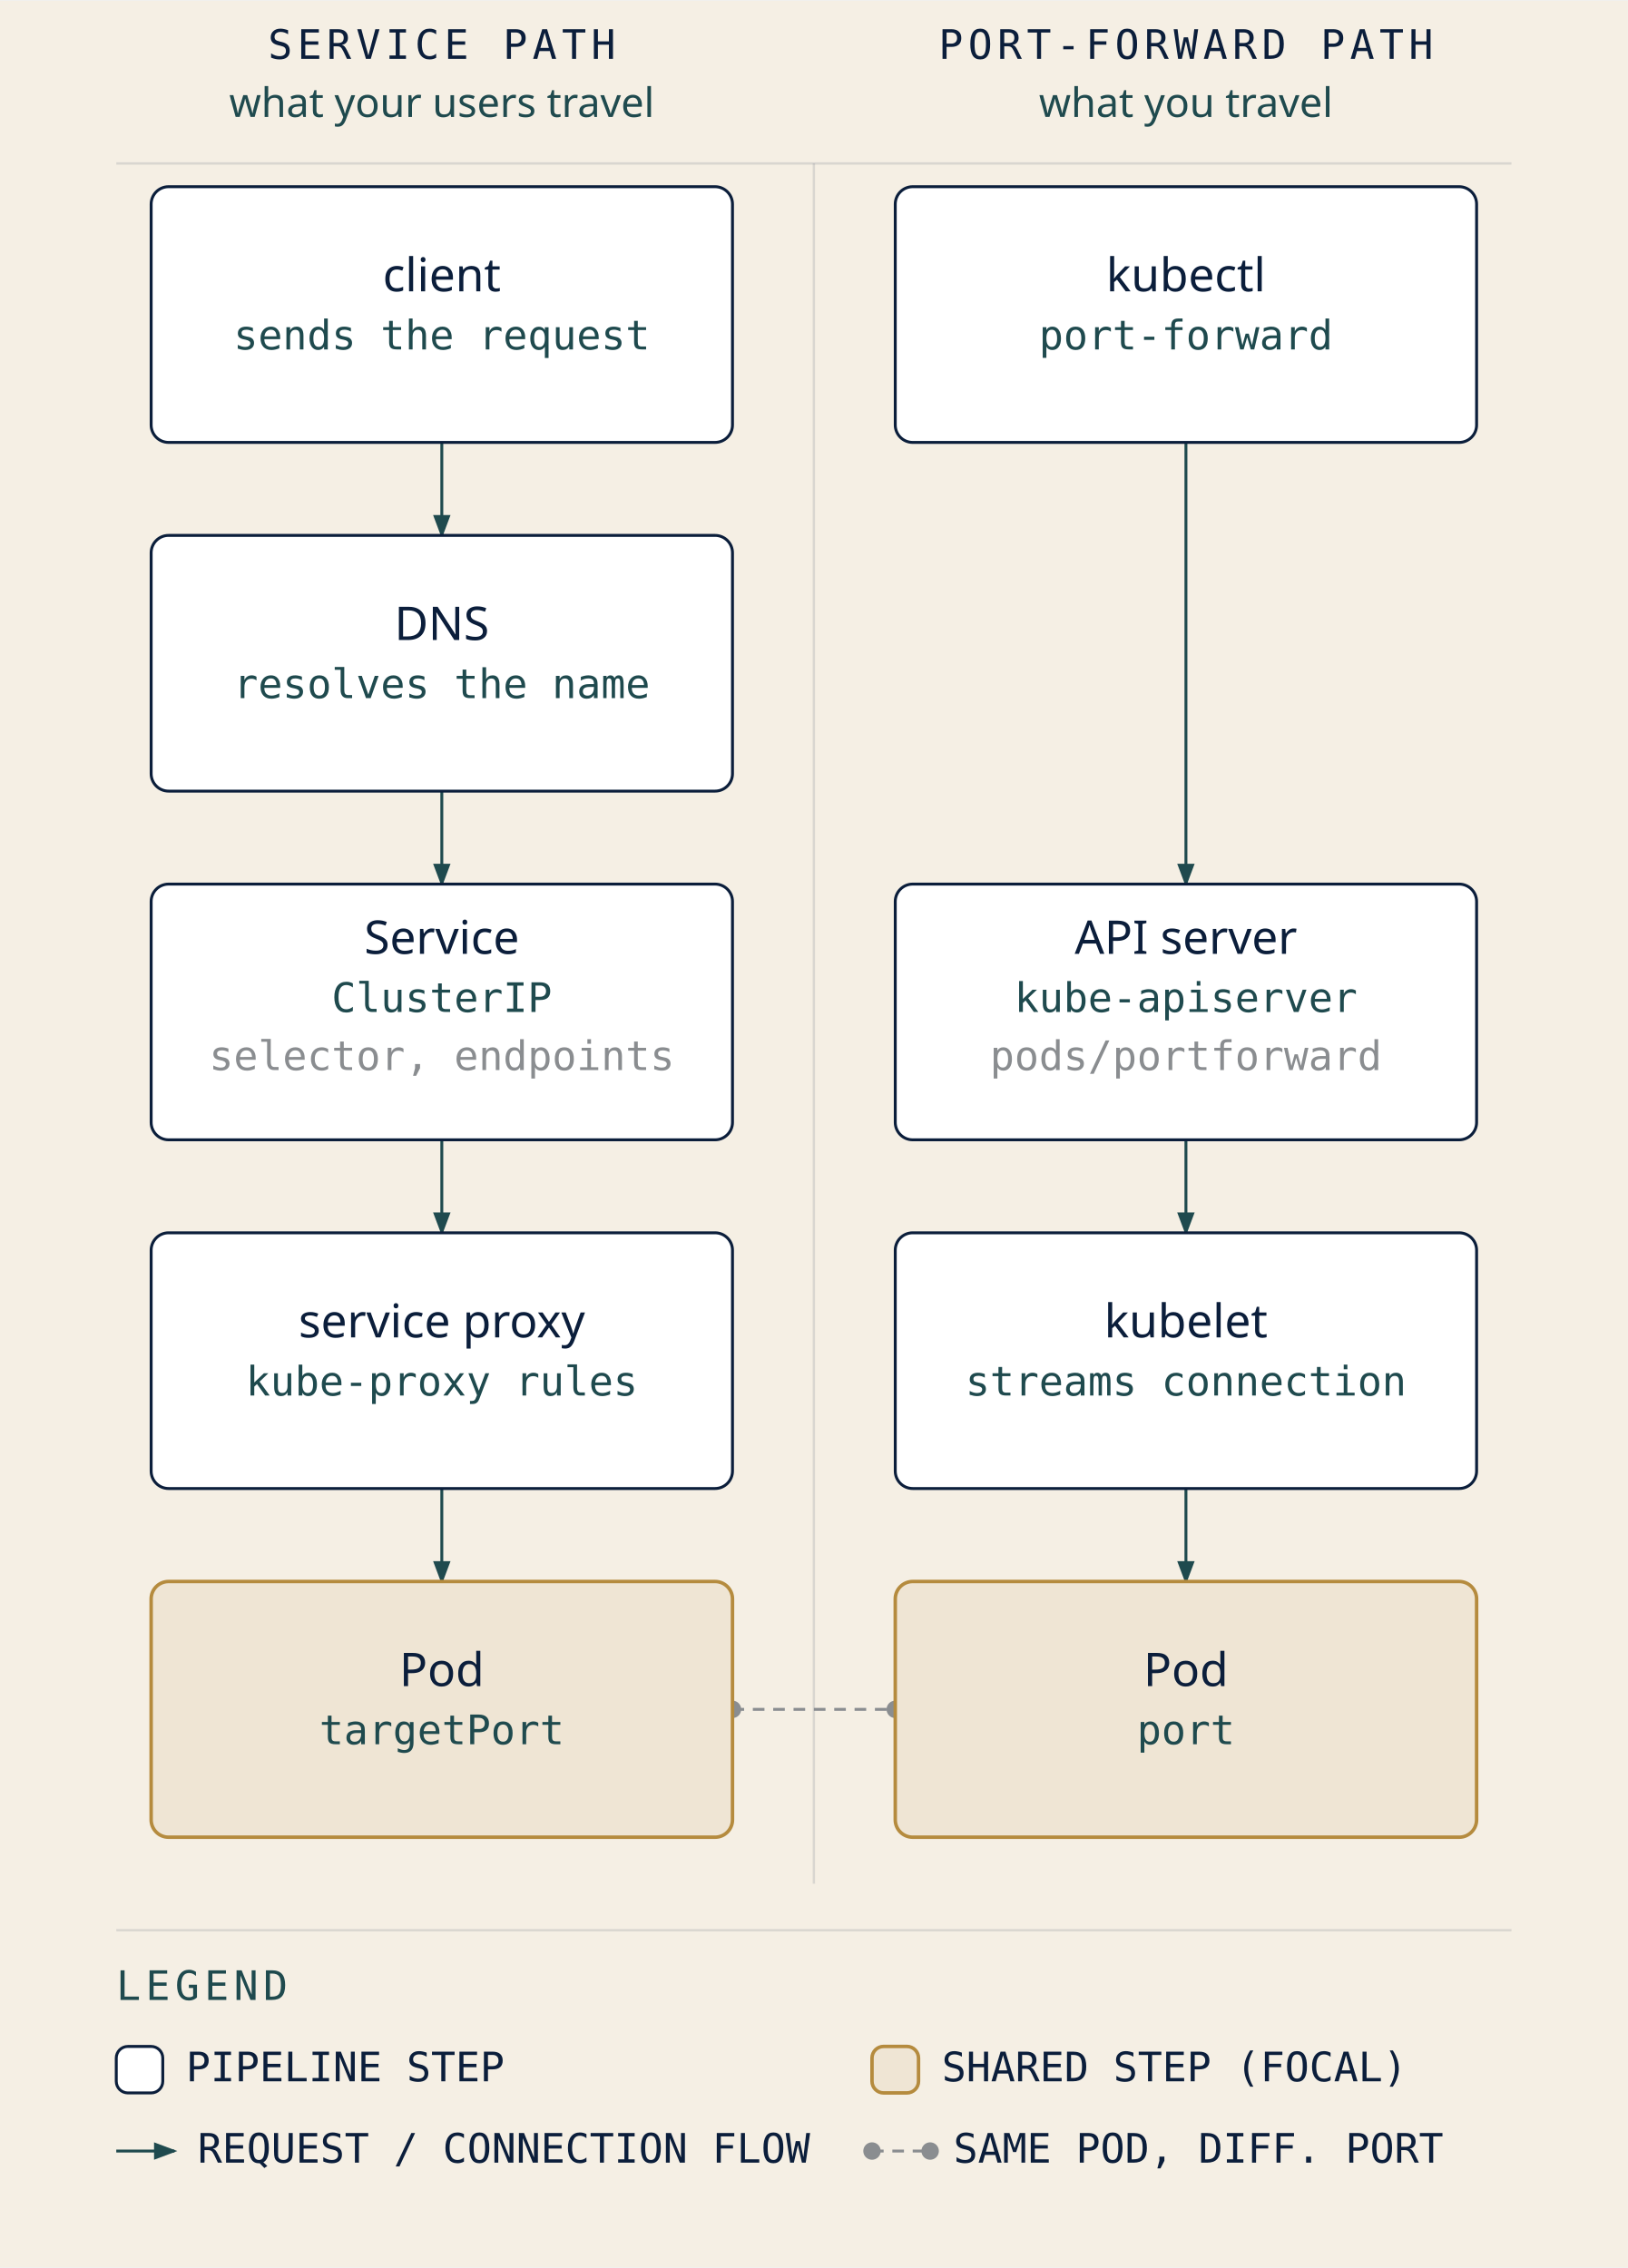
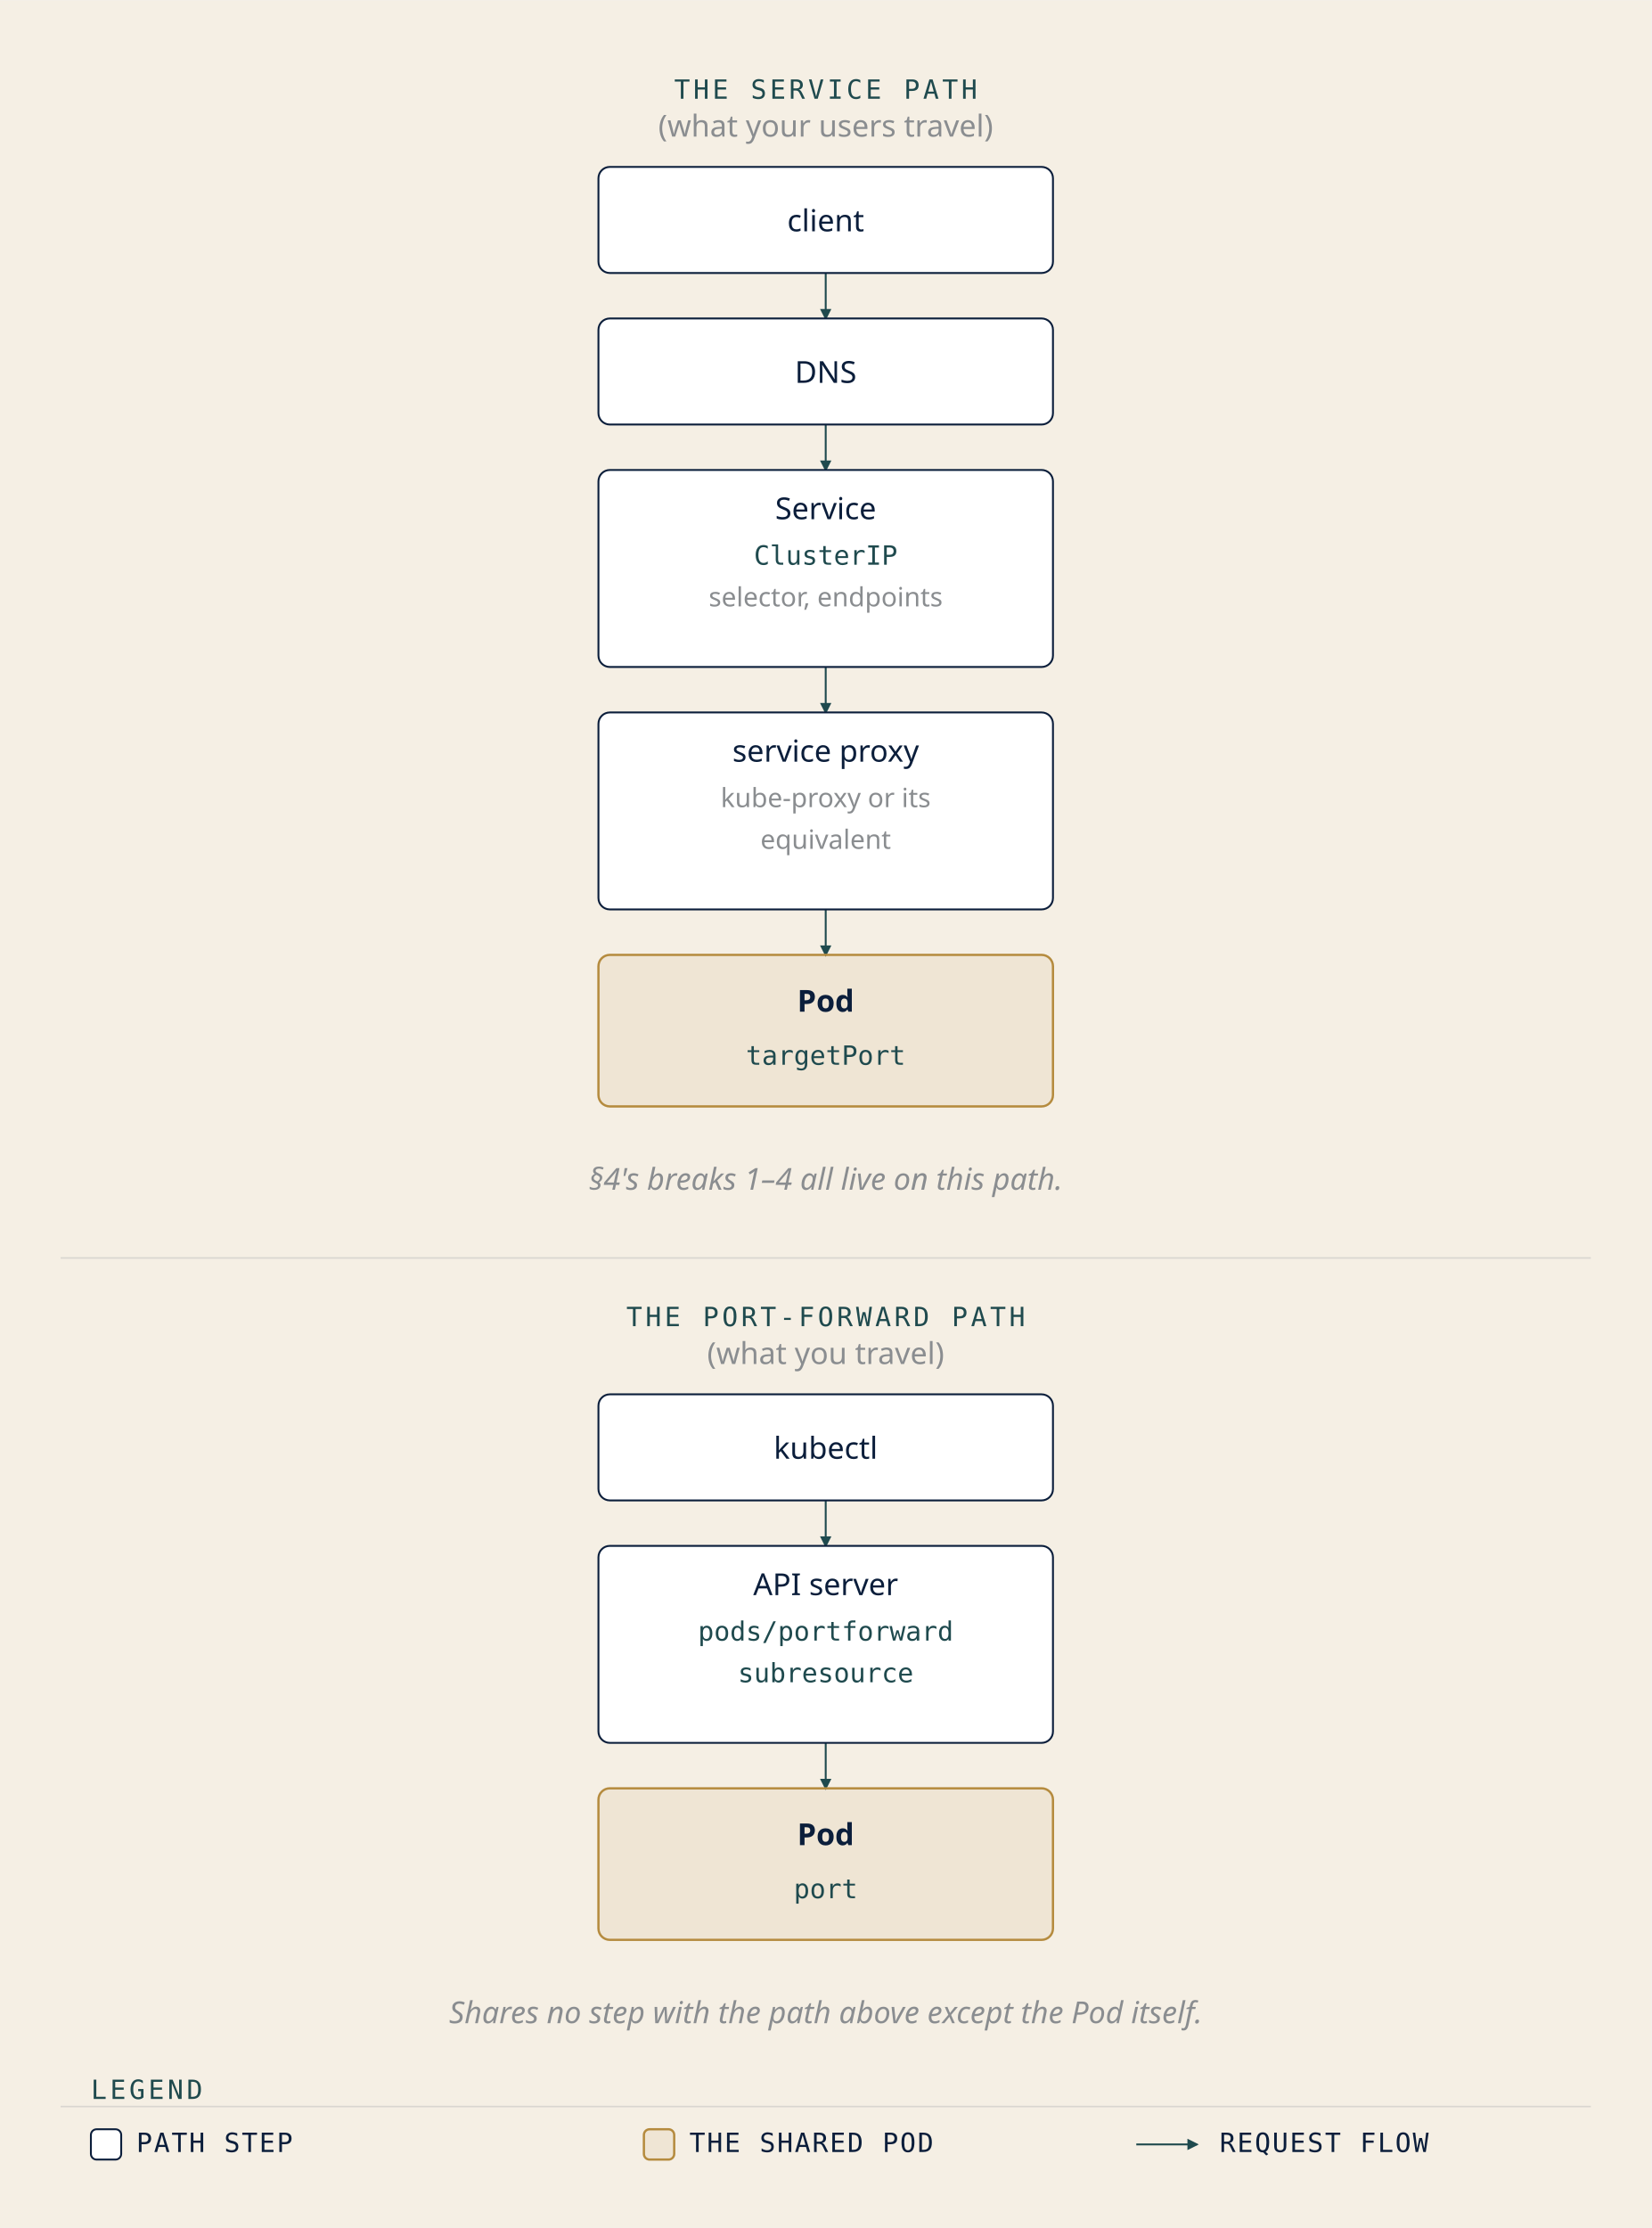
- <svg xmlns="http://www.w3.org/2000/svg" viewBox="0 0 560 780" role="img" aria-labelledby="ch16-fig03-portforward-vs-service-path-title ch16-fig03-portforward-vs-service-path-desc" width="640" height="892">
+ <svg xmlns="http://www.w3.org/2000/svg" viewBox="0 0 872 1176" role="img" aria-labelledby="ch16-fig03-title ch16-fig03-desc" width="920" height="1241">
  <defs>
-     <marker id="arr-muted" markerWidth="8" markerHeight="6" refX="7" refY="3" orient="auto">
-       <polygon points="0 0, 8 3, 0 6" fill="#1F4A4E" />
+     <marker id="arr-muted" markerWidth="6" markerHeight="6" refX="5" refY="3" orient="auto">
+       <path d="M0,0 L6,3 L0,6 Z" fill="#1F4A4E" />
    </marker>
-     <marker id="arr-accent" markerWidth="8" markerHeight="6" refX="7" refY="3" orient="auto">
-       <polygon points="0 0, 8 3, 0 6" fill="#B58B3E" />
+     <marker id="arr-accent" markerWidth="6" markerHeight="6" refX="5" refY="3" orient="auto">
+       <path d="M0,0 L6,3 L0,6 Z" fill="#B58B3E" />
    </marker>
-     <marker id="arr-link" markerWidth="8" markerHeight="6" refX="7" refY="3" orient="auto">
-       <polygon points="0 0, 8 3, 0 6" fill="#1F4A4E" />
+     <marker id="arr-link" markerWidth="6" markerHeight="6" refX="5" refY="3" orient="auto">
+       <path d="M0,0 L6,3 L0,6 Z" fill="#1F4A4E" />
    </marker>
  </defs>
-   <rect width="560" height="780" fill="#F5EFE4" />
-   <line x1="40" y1="56" x2="520" y2="56" stroke="rgba(11,30,59,0.12)" stroke-width="0.8" />
-   <line x1="280" y1="56" x2="280" y2="648" stroke="rgba(11,30,59,0.12)" stroke-width="0.8" />
-   <line x1="40" y1="664" x2="520" y2="664" stroke="rgba(11,30,59,0.12)" stroke-width="0.8" />
-   <text x="152" y="20" text-anchor="middle" fill="#0B1E3B" font-family="'Fira Mono', monospace" font-size="14" font-weight="500" letter-spacing="0.12em">SERVICE PATH</text>
-   <text x="152" y="40" text-anchor="middle" fill="#1F4A4E" font-family="'Fira Sans', sans-serif" font-size="14">what your users travel</text>
-   <text x="408" y="20" text-anchor="middle" fill="#0B1E3B" font-family="'Fira Mono', monospace" font-size="14" font-weight="500" letter-spacing="0.12em">PORT-FORWARD PATH</text>
-   <text x="408" y="40" text-anchor="middle" fill="#1F4A4E" font-family="'Fira Sans', sans-serif" font-size="14">what you travel</text>
-   <line x1="152" y1="152" x2="152" y2="184" stroke="#1F4A4E" stroke-width="1" marker-end="url(#arr-muted)" />
-   <line x1="152" y1="272" x2="152" y2="304" stroke="#1F4A4E" stroke-width="1" marker-end="url(#arr-muted)" />
-   <line x1="152" y1="392" x2="152" y2="424" stroke="#1F4A4E" stroke-width="1" marker-end="url(#arr-muted)" />
-   <line x1="152" y1="512" x2="152" y2="544" stroke="#1F4A4E" stroke-width="1" marker-end="url(#arr-muted)" />
-   <line x1="408" y1="152" x2="408" y2="304" stroke="#1F4A4E" stroke-width="1" marker-end="url(#arr-muted)" />
-   <line x1="408" y1="392" x2="408" y2="424" stroke="#1F4A4E" stroke-width="1" marker-end="url(#arr-muted)" />
-   <line x1="408" y1="512" x2="408" y2="544" stroke="#1F4A4E" stroke-width="1" marker-end="url(#arr-muted)" />
-   <line x1="252" y1="588" x2="308" y2="588" stroke="#8A8D90" stroke-width="1" stroke-dasharray="4,3" />
-   <circle cx="252" cy="588" r="3" fill="#8A8D90" />
-   <circle cx="308" cy="588" r="3" fill="#8A8D90" />
-   <rect x="52" y="64" width="200" height="88" rx="6" fill="#ffffff" stroke="#0B1E3B" stroke-width="1" />
-   <text x="152" y="100" text-anchor="middle" fill="#0B1E3B" font-family="'Fira Sans', sans-serif" font-size="16" font-weight="500">client</text>
-   <text x="152" y="120" text-anchor="middle" fill="#1F4A4E" font-family="'Fira Mono', monospace" font-size="14">sends the request</text>
-   <rect x="52" y="184" width="200" height="88" rx="6" fill="#ffffff" stroke="#0B1E3B" stroke-width="1" />
-   <text x="152" y="220" text-anchor="middle" fill="#0B1E3B" font-family="'Fira Sans', sans-serif" font-size="16" font-weight="500">DNS</text>
-   <text x="152" y="240" text-anchor="middle" fill="#1F4A4E" font-family="'Fira Mono', monospace" font-size="14">resolves the name</text>
-   <rect x="52" y="304" width="200" height="88" rx="6" fill="#ffffff" stroke="#0B1E3B" stroke-width="1" />
-   <text x="152" y="328" text-anchor="middle" fill="#0B1E3B" font-family="'Fira Sans', sans-serif" font-size="16" font-weight="500">Service</text>
-   <text x="152" y="348" text-anchor="middle" fill="#1F4A4E" font-family="'Fira Mono', monospace" font-size="14">ClusterIP</text>
-   <text x="152" y="368" text-anchor="middle" fill="#8A8D90" font-family="'Fira Mono', monospace" font-size="14">selector, endpoints</text>
-   <rect x="52" y="424" width="200" height="88" rx="6" fill="#ffffff" stroke="#0B1E3B" stroke-width="1" />
-   <text x="152" y="460" text-anchor="middle" fill="#0B1E3B" font-family="'Fira Sans', sans-serif" font-size="16" font-weight="500">service proxy</text>
-   <text x="152" y="480" text-anchor="middle" fill="#1F4A4E" font-family="'Fira Mono', monospace" font-size="14">kube-proxy rules</text>
-   <rect x="52" y="544" width="200" height="88" rx="6" fill="#F5EFE4" />
-   <rect x="52" y="544" width="200" height="88" rx="6" fill="#B58B3E" fill-opacity="0.10" stroke="#B58B3E" stroke-width="1.2" />
-   <text x="152" y="580" text-anchor="middle" fill="#0B1E3B" font-family="'Fira Sans', sans-serif" font-size="16" font-weight="500">Pod</text>
-   <text x="152" y="600" text-anchor="middle" fill="#1F4A4E" font-family="'Fira Mono', monospace" font-size="14">targetPort</text>
-   <rect x="308" y="64" width="200" height="88" rx="6" fill="#ffffff" stroke="#0B1E3B" stroke-width="1" />
-   <text x="408" y="100" text-anchor="middle" fill="#0B1E3B" font-family="'Fira Sans', sans-serif" font-size="16" font-weight="500">kubectl</text>
-   <text x="408" y="120" text-anchor="middle" fill="#1F4A4E" font-family="'Fira Mono', monospace" font-size="14">port-forward</text>
-   <rect x="308" y="304" width="200" height="88" rx="6" fill="#ffffff" stroke="#0B1E3B" stroke-width="1" />
-   <text x="408" y="328" text-anchor="middle" fill="#0B1E3B" font-family="'Fira Sans', sans-serif" font-size="16" font-weight="500">API server</text>
-   <text x="408" y="348" text-anchor="middle" fill="#1F4A4E" font-family="'Fira Mono', monospace" font-size="14">kube-apiserver</text>
-   <text x="408" y="368" text-anchor="middle" fill="#8A8D90" font-family="'Fira Mono', monospace" font-size="14">pods/portforward</text>
-   <rect x="308" y="424" width="200" height="88" rx="6" fill="#ffffff" stroke="#0B1E3B" stroke-width="1" />
-   <text x="408" y="460" text-anchor="middle" fill="#0B1E3B" font-family="'Fira Sans', sans-serif" font-size="16" font-weight="500">kubelet</text>
-   <text x="408" y="480" text-anchor="middle" fill="#1F4A4E" font-family="'Fira Mono', monospace" font-size="14">streams connection</text>
-   <rect x="308" y="544" width="200" height="88" rx="6" fill="#F5EFE4" />
-   <rect x="308" y="544" width="200" height="88" rx="6" fill="#B58B3E" fill-opacity="0.10" stroke="#B58B3E" stroke-width="1.2" />
-   <text x="408" y="580" text-anchor="middle" fill="#0B1E3B" font-family="'Fira Sans', sans-serif" font-size="16" font-weight="500">Pod</text>
-   <text x="408" y="600" text-anchor="middle" fill="#1F4A4E" font-family="'Fira Mono', monospace" font-size="14">port</text>
-   <text x="40" y="688" fill="#1F4A4E" font-family="'Fira Mono', monospace" font-size="14" font-weight="500" letter-spacing="0.12em">LEGEND</text>
-   <rect x="40" y="704" width="16" height="16" rx="4" fill="#ffffff" stroke="#0B1E3B" stroke-width="1" />
-   <text x="64" y="716" fill="#0B1E3B" font-family="'Fira Mono', monospace" font-size="14">PIPELINE STEP</text>
-   <rect x="300" y="704" width="16" height="16" rx="4" fill="#B58B3E" fill-opacity="0.10" stroke="#B58B3E" stroke-width="1.2" />
-   <text x="324" y="716" fill="#0B1E3B" font-family="'Fira Mono', monospace" font-size="14">SHARED STEP (FOCAL)</text>
-   <line x1="40" y1="740" x2="60" y2="740" stroke="#1F4A4E" stroke-width="1" marker-end="url(#arr-muted)" />
-   <text x="68" y="744" fill="#0B1E3B" font-family="'Fira Mono', monospace" font-size="14">REQUEST / CONNECTION FLOW</text>
-   <line x1="300" y1="740" x2="320" y2="740" stroke="#8A8D90" stroke-width="1" stroke-dasharray="4,3" />
-   <circle cx="300" cy="740" r="3" fill="#8A8D90" />
-   <circle cx="320" cy="740" r="3" fill="#8A8D90" />
-   <text x="328" y="744" fill="#0B1E3B" font-family="'Fira Mono', monospace" font-size="14">SAME POD, DIFF. PORT</text>
+   <rect width="872" height="1176" fill="#F5EFE4" />
+   <line x1="436" y1="144" x2="436" y2="168" stroke="#1F4A4E" stroke-width="1" marker-end="url(#arr-muted)" />
+   <line x1="436" y1="224" x2="436" y2="248" stroke="#1F4A4E" stroke-width="1" marker-end="url(#arr-muted)" />
+   <line x1="436" y1="352" x2="436" y2="376" stroke="#1F4A4E" stroke-width="1" marker-end="url(#arr-muted)" />
+   <line x1="436" y1="480" x2="436" y2="504" stroke="#1F4A4E" stroke-width="1" marker-end="url(#arr-muted)" />
+   <line x1="436" y1="792" x2="436" y2="816" stroke="#1F4A4E" stroke-width="1" marker-end="url(#arr-muted)" />
+   <line x1="436" y1="920" x2="436" y2="944" stroke="#1F4A4E" stroke-width="1" marker-end="url(#arr-muted)" />
+   <text x="436" y="52" text-anchor="middle" font-family="'Fira Mono', monospace" font-size="14" font-weight="500" letter-spacing="0.12em" fill="#1F4A4E">THE SERVICE PATH</text>
+   <text x="436" y="72" text-anchor="middle" font-family="'Fira Sans', sans-serif" font-size="16" fill="#8A8D90">(what your users travel)</text>
+   <rect x="316" y="88" width="240" height="56" rx="6" fill="#ffffff" stroke="#0B1E3B" stroke-width="1" />
+   <text x="436" y="122" text-anchor="middle" font-family="'Fira Sans', sans-serif" font-size="16" font-weight="500" fill="#0B1E3B">client</text>
+   <rect x="316" y="168" width="240" height="56" rx="6" fill="#ffffff" stroke="#0B1E3B" stroke-width="1" />
+   <text x="436" y="202" text-anchor="middle" font-family="'Fira Sans', sans-serif" font-size="16" font-weight="500" fill="#0B1E3B">DNS</text>
+   <rect x="316" y="248" width="240" height="104" rx="6" fill="#ffffff" stroke="#0B1E3B" stroke-width="1" />
+   <text x="436" y="274" text-anchor="middle" font-family="'Fira Sans', sans-serif" font-size="16" font-weight="500" fill="#0B1E3B">Service</text>
+   <text x="436" y="298" text-anchor="middle" font-family="'Fira Mono', monospace" font-size="14" fill="#1F4A4E">ClusterIP</text>
+   <text x="436" y="320" text-anchor="middle" font-family="'Fira Sans', sans-serif" font-size="14" fill="#8A8D90">selector, endpoints</text>
+   <rect x="316" y="376" width="240" height="104" rx="6" fill="#ffffff" stroke="#0B1E3B" stroke-width="1" />
+   <text x="436" y="402" text-anchor="middle" font-family="'Fira Sans', sans-serif" font-size="16" font-weight="500" fill="#0B1E3B">service proxy</text>
+   <text x="436" y="426" text-anchor="middle" font-family="'Fira Sans', sans-serif" font-size="14" fill="#8A8D90">kube-proxy or its</text>
+   <text x="436" y="448" text-anchor="middle" font-family="'Fira Sans', sans-serif" font-size="14" fill="#8A8D90">equivalent</text>
+   <rect x="316" y="504" width="240" height="80" rx="6" fill="rgba(181,139,62,0.10)" stroke="#B58B3E" stroke-width="1.2" />
+   <text x="436" y="534" text-anchor="middle" font-family="'Fira Sans', sans-serif" font-size="16" font-weight="600" fill="#0B1E3B">Pod</text>
+   <text x="436" y="562" text-anchor="middle" font-family="'Fira Mono', monospace" font-size="14" fill="#1F4A4E">targetPort</text>
+   <text x="436" y="628" text-anchor="middle" font-family="'Fira Sans', sans-serif" font-style="italic" font-size="16" fill="#8A8D90">§4's breaks 1–4 all live on this path.</text>
+   <line x1="32" y1="664" x2="840" y2="664" stroke="rgba(11,30,59,0.12)" stroke-width="0.8" />
+   <text x="436" y="700" text-anchor="middle" font-family="'Fira Mono', monospace" font-size="14" font-weight="500" letter-spacing="0.12em" fill="#1F4A4E">THE PORT-FORWARD PATH</text>
+   <text x="436" y="720" text-anchor="middle" font-family="'Fira Sans', sans-serif" font-size="16" fill="#8A8D90">(what you travel)</text>
+   <rect x="316" y="736" width="240" height="56" rx="6" fill="#ffffff" stroke="#0B1E3B" stroke-width="1" />
+   <text x="436" y="770" text-anchor="middle" font-family="'Fira Sans', sans-serif" font-size="16" font-weight="500" fill="#0B1E3B">kubectl</text>
+   <rect x="316" y="816" width="240" height="104" rx="6" fill="#ffffff" stroke="#0B1E3B" stroke-width="1" />
+   <text x="436" y="842" text-anchor="middle" font-family="'Fira Sans', sans-serif" font-size="16" font-weight="500" fill="#0B1E3B">API server</text>
+   <text x="436" y="866" text-anchor="middle" font-family="'Fira Mono', monospace" font-size="14" fill="#1F4A4E">pods/portforward</text>
+   <text x="436" y="888" text-anchor="middle" font-family="'Fira Mono', monospace" font-size="14" fill="#1F4A4E">subresource</text>
+   <rect x="316" y="944" width="240" height="80" rx="6" fill="rgba(181,139,62,0.10)" stroke="#B58B3E" stroke-width="1.2" />
+   <text x="436" y="974" text-anchor="middle" font-family="'Fira Sans', sans-serif" font-size="16" font-weight="600" fill="#0B1E3B">Pod</text>
+   <text x="436" y="1002" text-anchor="middle" font-family="'Fira Mono', monospace" font-size="14" fill="#1F4A4E">port</text>
+   <text x="436" y="1068" text-anchor="middle" font-family="'Fira Sans', sans-serif" font-style="italic" font-size="16" fill="#8A8D90">Shares no step with the path above except the Pod itself.</text>
+   <text x="48" y="1108" font-family="'Fira Mono', monospace" font-size="14" font-weight="500" letter-spacing="0.12em" fill="#1F4A4E">LEGEND</text>
+   <line x1="32" y1="1112" x2="840" y2="1112" stroke="rgba(11,30,59,0.12)" stroke-width="0.8" />
+   <rect x="48" y="1124" width="16" height="16" rx="3" fill="#ffffff" stroke="#0B1E3B" stroke-width="1" />
+   <text x="72" y="1136" font-family="'Fira Mono', monospace" font-size="14" letter-spacing="0.06em" fill="#0B1E3B">PATH STEP</text>
+   <rect x="340" y="1124" width="16" height="16" rx="3" fill="rgba(181,139,62,0.10)" stroke="#B58B3E" stroke-width="1.2" />
+   <text x="364" y="1136" font-family="'Fira Mono', monospace" font-size="14" letter-spacing="0.06em" fill="#0B1E3B">THE SHARED POD</text>
+   <line x1="600" y1="1132" x2="632" y2="1132" stroke="#1F4A4E" stroke-width="1" marker-end="url(#arr-muted)" />
+   <text x="644" y="1136" font-family="'Fira Mono', monospace" font-size="14" letter-spacing="0.06em" fill="#0B1E3B">REQUEST FLOW</text>
</svg>
